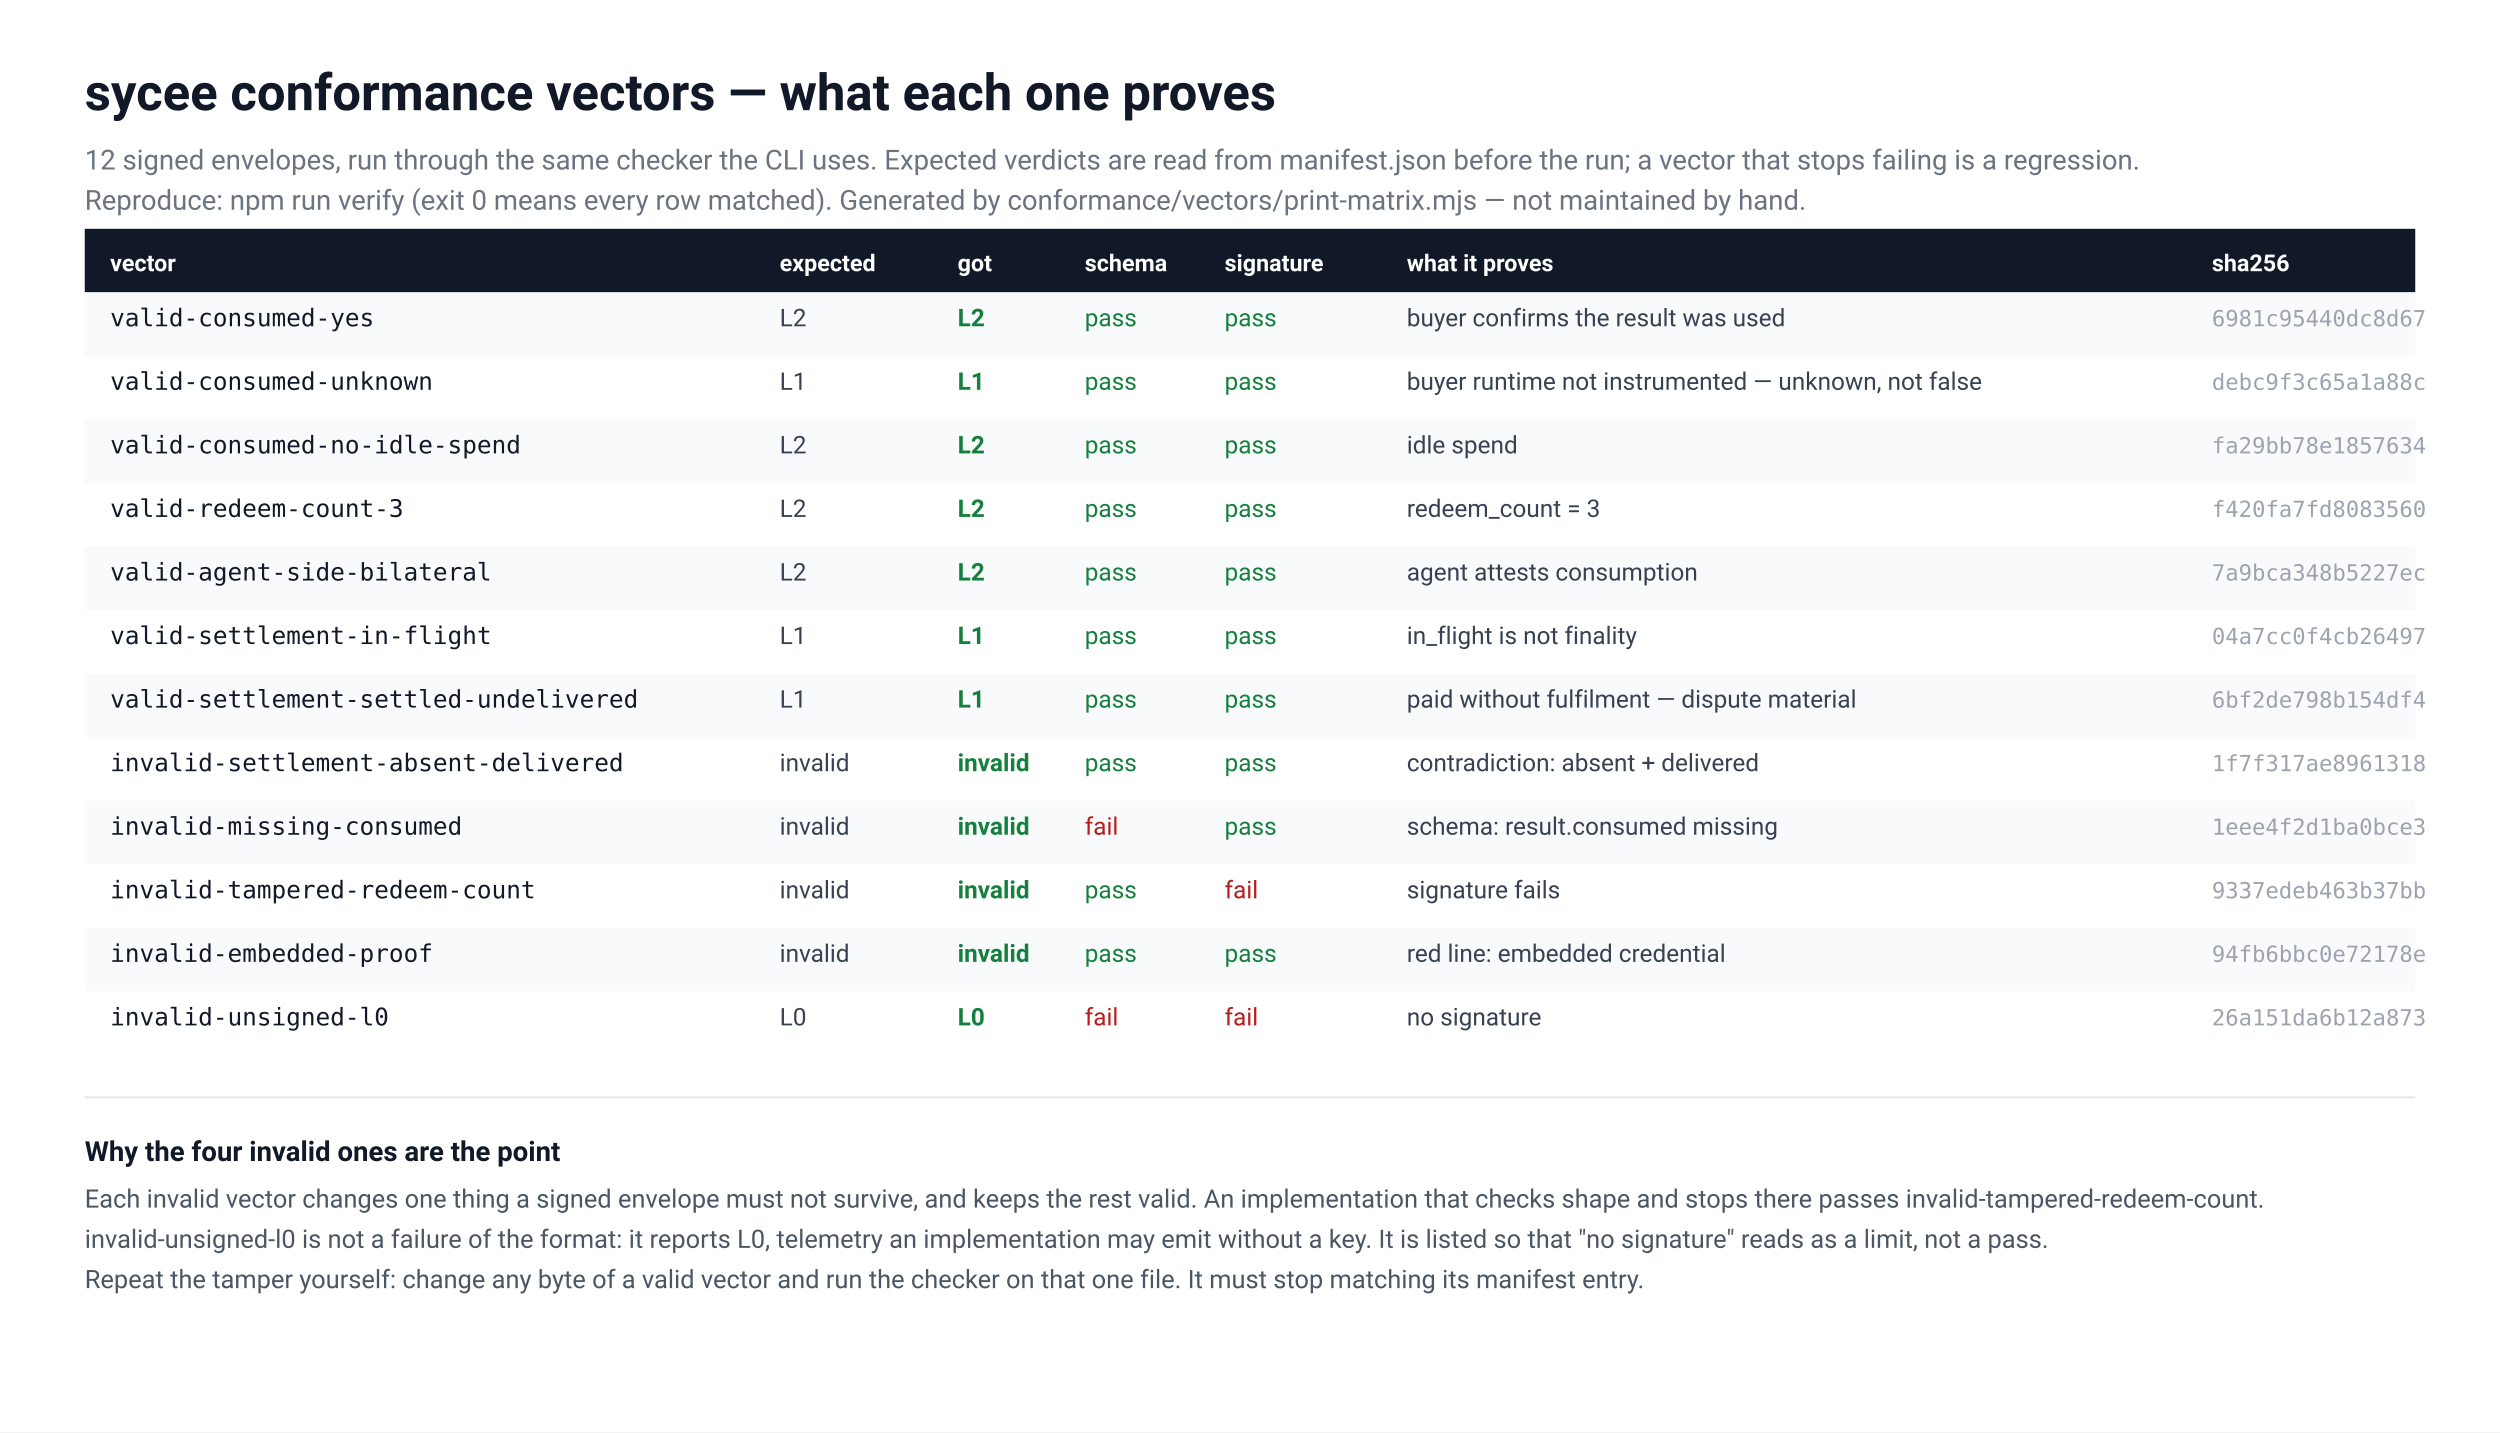
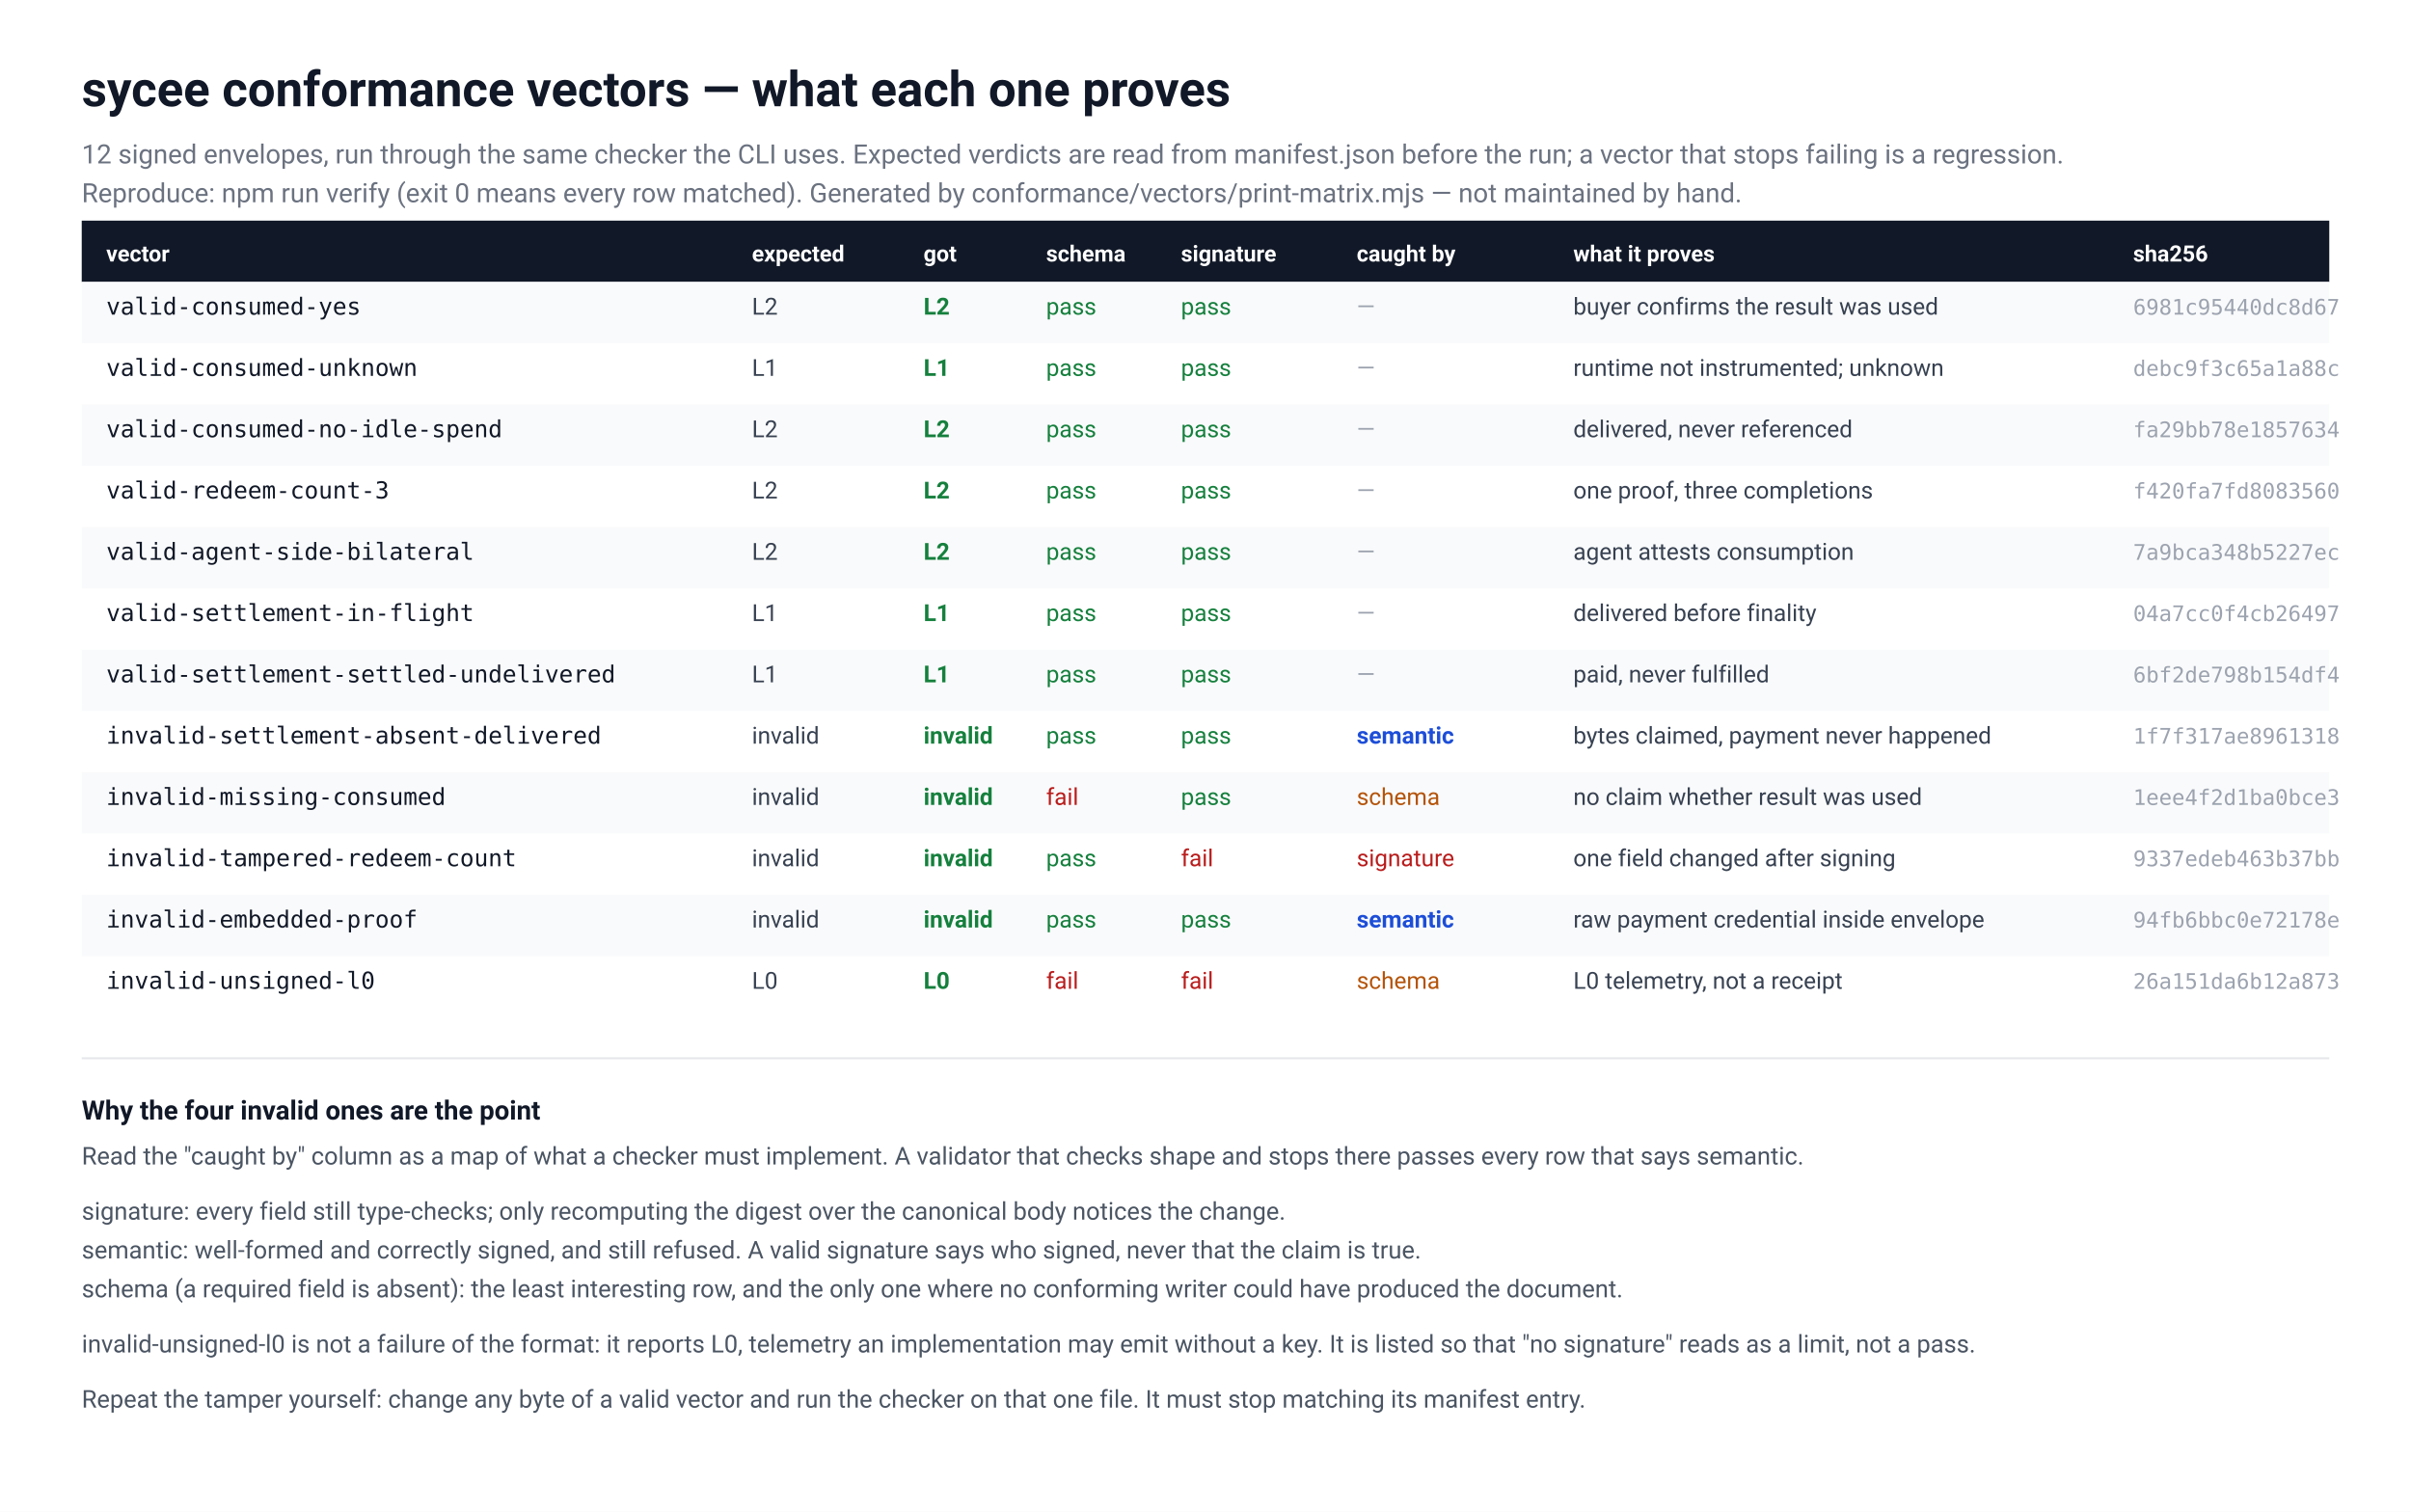
- <svg xmlns="http://www.w3.org/2000/svg" width="1180" height="676" viewBox="0 0 1180 676" font-family="ui-sans-serif, -apple-system, Segoe UI, Roboto, Helvetica, Arial, sans-serif">
-   <rect width="1180" height="676" fill="#ffffff" />
+ <svg xmlns="http://www.w3.org/2000/svg" width="1180" height="740" viewBox="0 0 1180 740" font-family="ui-sans-serif, -apple-system, Segoe UI, Roboto, Helvetica, Arial, sans-serif">
+   <rect width="1180" height="740" fill="#ffffff" />
  <text x="40" y="52" font-size="24" fill="#111827" font-weight="600">sycee conformance vectors — what each one proves</text>
  <text x="40" y="80" font-size="13" fill="#6b7280" font-weight="400">12 signed envelopes, run through the same checker the CLI uses. Expected verdicts are read from manifest.json before the run; a vector that stops failing is a regression.</text>
  <text x="40" y="99" font-size="13" fill="#6b7280" font-weight="400">Reproduce: npm run verify (exit 0 means every row matched). Generated by conformance/vectors/print-matrix.mjs — not maintained by hand.</text>
  <rect x="40" y="108" width="1100" height="30" fill="#111827" />
  <text x="52" y="128" font-size="11" fill="#ffffff" font-weight="600">vector</text>
  <text x="368" y="128" font-size="11" fill="#ffffff" font-weight="600">expected</text>
  <text x="452" y="128" font-size="11" fill="#ffffff" font-weight="600">got</text>
  <text x="512" y="128" font-size="11" fill="#ffffff" font-weight="600">schema</text>
  <text x="578" y="128" font-size="11" fill="#ffffff" font-weight="600">signature</text>
-   <text x="664" y="128" font-size="11" fill="#ffffff" font-weight="600">what it proves</text>
+   <text x="664" y="128" font-size="11" fill="#ffffff" font-weight="600">caught by</text>
+   <text x="770" y="128" font-size="11" fill="#ffffff" font-weight="600">what it proves</text>
  <text x="1044" y="128" font-size="11" fill="#ffffff" font-weight="600">sha256</text>
  <rect x="40" y="138" width="1100" height="30" fill="#f9fafb" />
  <text x="52" y="154" font-size="11.5" fill="#111827" font-weight="400" font-family="ui-monospace, SFMono-Regular, Menlo, Consolas, monospace">valid-consumed-yes</text>
  <text x="368" y="154" font-size="11.5" fill="#374151" font-weight="400">L2</text>
  <text x="452" y="154" font-size="11.5" fill="#15803d" font-weight="600">L2</text>
  <text x="512" y="154" font-size="11.5" fill="#15803d" font-weight="400">pass</text>
  <text x="578" y="154" font-size="11.5" fill="#15803d" font-weight="400">pass</text>
-   <text x="664" y="154" font-size="11.5" fill="#374151" font-weight="400">buyer confirms the result was used</text>
+   <text x="664" y="154" font-size="11.5" fill="#9ca3af" font-weight="400">—</text>
+   <text x="770" y="154" font-size="11.5" fill="#374151" font-weight="400">buyer confirms the result was used</text>
  <text x="1044" y="154" font-size="10.5" fill="#9ca3af" font-weight="400" font-family="ui-monospace, SFMono-Regular, Menlo, Consolas, monospace">6981c95440dc8d67</text>
  <text x="52" y="184" font-size="11.5" fill="#111827" font-weight="400" font-family="ui-monospace, SFMono-Regular, Menlo, Consolas, monospace">valid-consumed-unknown</text>
  <text x="368" y="184" font-size="11.5" fill="#374151" font-weight="400">L1</text>
  <text x="452" y="184" font-size="11.5" fill="#15803d" font-weight="600">L1</text>
  <text x="512" y="184" font-size="11.5" fill="#15803d" font-weight="400">pass</text>
  <text x="578" y="184" font-size="11.5" fill="#15803d" font-weight="400">pass</text>
-   <text x="664" y="184" font-size="11.5" fill="#374151" font-weight="400">buyer runtime not instrumented — unknown, not false</text>
+   <text x="664" y="184" font-size="11.5" fill="#9ca3af" font-weight="400">—</text>
+   <text x="770" y="184" font-size="11.5" fill="#374151" font-weight="400">runtime not instrumented; unknown</text>
  <text x="1044" y="184" font-size="10.5" fill="#9ca3af" font-weight="400" font-family="ui-monospace, SFMono-Regular, Menlo, Consolas, monospace">debc9f3c65a1a88c</text>
  <rect x="40" y="198" width="1100" height="30" fill="#f9fafb" />
  <text x="52" y="214" font-size="11.5" fill="#111827" font-weight="400" font-family="ui-monospace, SFMono-Regular, Menlo, Consolas, monospace">valid-consumed-no-idle-spend</text>
  <text x="368" y="214" font-size="11.5" fill="#374151" font-weight="400">L2</text>
  <text x="452" y="214" font-size="11.5" fill="#15803d" font-weight="600">L2</text>
  <text x="512" y="214" font-size="11.5" fill="#15803d" font-weight="400">pass</text>
  <text x="578" y="214" font-size="11.5" fill="#15803d" font-weight="400">pass</text>
-   <text x="664" y="214" font-size="11.5" fill="#374151" font-weight="400">idle spend</text>
+   <text x="664" y="214" font-size="11.5" fill="#9ca3af" font-weight="400">—</text>
+   <text x="770" y="214" font-size="11.5" fill="#374151" font-weight="400">delivered, never referenced</text>
  <text x="1044" y="214" font-size="10.5" fill="#9ca3af" font-weight="400" font-family="ui-monospace, SFMono-Regular, Menlo, Consolas, monospace">fa29bb78e1857634</text>
  <text x="52" y="244" font-size="11.5" fill="#111827" font-weight="400" font-family="ui-monospace, SFMono-Regular, Menlo, Consolas, monospace">valid-redeem-count-3</text>
  <text x="368" y="244" font-size="11.5" fill="#374151" font-weight="400">L2</text>
  <text x="452" y="244" font-size="11.5" fill="#15803d" font-weight="600">L2</text>
  <text x="512" y="244" font-size="11.5" fill="#15803d" font-weight="400">pass</text>
  <text x="578" y="244" font-size="11.5" fill="#15803d" font-weight="400">pass</text>
-   <text x="664" y="244" font-size="11.5" fill="#374151" font-weight="400">redeem_count = 3</text>
+   <text x="664" y="244" font-size="11.5" fill="#9ca3af" font-weight="400">—</text>
+   <text x="770" y="244" font-size="11.5" fill="#374151" font-weight="400">one proof, three completions</text>
  <text x="1044" y="244" font-size="10.5" fill="#9ca3af" font-weight="400" font-family="ui-monospace, SFMono-Regular, Menlo, Consolas, monospace">f420fa7fd8083560</text>
  <rect x="40" y="258" width="1100" height="30" fill="#f9fafb" />
  <text x="52" y="274" font-size="11.5" fill="#111827" font-weight="400" font-family="ui-monospace, SFMono-Regular, Menlo, Consolas, monospace">valid-agent-side-bilateral</text>
  <text x="368" y="274" font-size="11.5" fill="#374151" font-weight="400">L2</text>
  <text x="452" y="274" font-size="11.5" fill="#15803d" font-weight="600">L2</text>
  <text x="512" y="274" font-size="11.5" fill="#15803d" font-weight="400">pass</text>
  <text x="578" y="274" font-size="11.5" fill="#15803d" font-weight="400">pass</text>
-   <text x="664" y="274" font-size="11.5" fill="#374151" font-weight="400">agent attests consumption</text>
+   <text x="664" y="274" font-size="11.5" fill="#9ca3af" font-weight="400">—</text>
+   <text x="770" y="274" font-size="11.5" fill="#374151" font-weight="400">agent attests consumption</text>
  <text x="1044" y="274" font-size="10.5" fill="#9ca3af" font-weight="400" font-family="ui-monospace, SFMono-Regular, Menlo, Consolas, monospace">7a9bca348b5227ec</text>
  <text x="52" y="304" font-size="11.5" fill="#111827" font-weight="400" font-family="ui-monospace, SFMono-Regular, Menlo, Consolas, monospace">valid-settlement-in-flight</text>
  <text x="368" y="304" font-size="11.5" fill="#374151" font-weight="400">L1</text>
  <text x="452" y="304" font-size="11.5" fill="#15803d" font-weight="600">L1</text>
  <text x="512" y="304" font-size="11.5" fill="#15803d" font-weight="400">pass</text>
  <text x="578" y="304" font-size="11.5" fill="#15803d" font-weight="400">pass</text>
-   <text x="664" y="304" font-size="11.5" fill="#374151" font-weight="400">in_flight is not finality</text>
+   <text x="664" y="304" font-size="11.5" fill="#9ca3af" font-weight="400">—</text>
+   <text x="770" y="304" font-size="11.5" fill="#374151" font-weight="400">delivered before finality</text>
  <text x="1044" y="304" font-size="10.5" fill="#9ca3af" font-weight="400" font-family="ui-monospace, SFMono-Regular, Menlo, Consolas, monospace">04a7cc0f4cb26497</text>
  <rect x="40" y="318" width="1100" height="30" fill="#f9fafb" />
  <text x="52" y="334" font-size="11.5" fill="#111827" font-weight="400" font-family="ui-monospace, SFMono-Regular, Menlo, Consolas, monospace">valid-settlement-settled-undelivered</text>
  <text x="368" y="334" font-size="11.5" fill="#374151" font-weight="400">L1</text>
  <text x="452" y="334" font-size="11.5" fill="#15803d" font-weight="600">L1</text>
  <text x="512" y="334" font-size="11.5" fill="#15803d" font-weight="400">pass</text>
  <text x="578" y="334" font-size="11.5" fill="#15803d" font-weight="400">pass</text>
-   <text x="664" y="334" font-size="11.5" fill="#374151" font-weight="400">paid without fulfilment — dispute material</text>
+   <text x="664" y="334" font-size="11.5" fill="#9ca3af" font-weight="400">—</text>
+   <text x="770" y="334" font-size="11.5" fill="#374151" font-weight="400">paid, never fulfilled</text>
  <text x="1044" y="334" font-size="10.5" fill="#9ca3af" font-weight="400" font-family="ui-monospace, SFMono-Regular, Menlo, Consolas, monospace">6bf2de798b154df4</text>
  <text x="52" y="364" font-size="11.5" fill="#111827" font-weight="400" font-family="ui-monospace, SFMono-Regular, Menlo, Consolas, monospace">invalid-settlement-absent-delivered</text>
  <text x="368" y="364" font-size="11.5" fill="#374151" font-weight="400">invalid</text>
  <text x="452" y="364" font-size="11.5" fill="#15803d" font-weight="600">invalid</text>
  <text x="512" y="364" font-size="11.5" fill="#15803d" font-weight="400">pass</text>
  <text x="578" y="364" font-size="11.5" fill="#15803d" font-weight="400">pass</text>
-   <text x="664" y="364" font-size="11.5" fill="#374151" font-weight="400">contradiction: absent + delivered</text>
+   <text x="664" y="364" font-size="11.5" fill="#1d4ed8" font-weight="600">semantic</text>
+   <text x="770" y="364" font-size="11.5" fill="#374151" font-weight="400">bytes claimed, payment never happened</text>
  <text x="1044" y="364" font-size="10.5" fill="#9ca3af" font-weight="400" font-family="ui-monospace, SFMono-Regular, Menlo, Consolas, monospace">1f7f317ae8961318</text>
  <rect x="40" y="378" width="1100" height="30" fill="#f9fafb" />
  <text x="52" y="394" font-size="11.5" fill="#111827" font-weight="400" font-family="ui-monospace, SFMono-Regular, Menlo, Consolas, monospace">invalid-missing-consumed</text>
  <text x="368" y="394" font-size="11.5" fill="#374151" font-weight="400">invalid</text>
  <text x="452" y="394" font-size="11.5" fill="#15803d" font-weight="600">invalid</text>
  <text x="512" y="394" font-size="11.5" fill="#b91c1c" font-weight="400">fail</text>
  <text x="578" y="394" font-size="11.5" fill="#15803d" font-weight="400">pass</text>
-   <text x="664" y="394" font-size="11.5" fill="#374151" font-weight="400">schema: result.consumed missing</text>
+   <text x="664" y="394" font-size="11.5" fill="#b45309" font-weight="400">schema</text>
+   <text x="770" y="394" font-size="11.5" fill="#374151" font-weight="400">no claim whether result was used</text>
  <text x="1044" y="394" font-size="10.5" fill="#9ca3af" font-weight="400" font-family="ui-monospace, SFMono-Regular, Menlo, Consolas, monospace">1eee4f2d1ba0bce3</text>
  <text x="52" y="424" font-size="11.5" fill="#111827" font-weight="400" font-family="ui-monospace, SFMono-Regular, Menlo, Consolas, monospace">invalid-tampered-redeem-count</text>
  <text x="368" y="424" font-size="11.5" fill="#374151" font-weight="400">invalid</text>
  <text x="452" y="424" font-size="11.5" fill="#15803d" font-weight="600">invalid</text>
  <text x="512" y="424" font-size="11.5" fill="#15803d" font-weight="400">pass</text>
  <text x="578" y="424" font-size="11.5" fill="#b91c1c" font-weight="400">fail</text>
-   <text x="664" y="424" font-size="11.5" fill="#374151" font-weight="400">signature fails</text>
+   <text x="664" y="424" font-size="11.5" fill="#b91c1c" font-weight="400">signature</text>
+   <text x="770" y="424" font-size="11.5" fill="#374151" font-weight="400">one field changed after signing</text>
  <text x="1044" y="424" font-size="10.5" fill="#9ca3af" font-weight="400" font-family="ui-monospace, SFMono-Regular, Menlo, Consolas, monospace">9337edeb463b37bb</text>
  <rect x="40" y="438" width="1100" height="30" fill="#f9fafb" />
  <text x="52" y="454" font-size="11.5" fill="#111827" font-weight="400" font-family="ui-monospace, SFMono-Regular, Menlo, Consolas, monospace">invalid-embedded-proof</text>
  <text x="368" y="454" font-size="11.5" fill="#374151" font-weight="400">invalid</text>
  <text x="452" y="454" font-size="11.5" fill="#15803d" font-weight="600">invalid</text>
  <text x="512" y="454" font-size="11.5" fill="#15803d" font-weight="400">pass</text>
  <text x="578" y="454" font-size="11.5" fill="#15803d" font-weight="400">pass</text>
-   <text x="664" y="454" font-size="11.5" fill="#374151" font-weight="400">red line: embedded credential</text>
+   <text x="664" y="454" font-size="11.5" fill="#1d4ed8" font-weight="600">semantic</text>
+   <text x="770" y="454" font-size="11.5" fill="#374151" font-weight="400">raw payment credential inside envelope</text>
  <text x="1044" y="454" font-size="10.5" fill="#9ca3af" font-weight="400" font-family="ui-monospace, SFMono-Regular, Menlo, Consolas, monospace">94fb6bbc0e72178e</text>
  <text x="52" y="484" font-size="11.5" fill="#111827" font-weight="400" font-family="ui-monospace, SFMono-Regular, Menlo, Consolas, monospace">invalid-unsigned-l0</text>
  <text x="368" y="484" font-size="11.5" fill="#374151" font-weight="400">L0</text>
  <text x="452" y="484" font-size="11.5" fill="#15803d" font-weight="600">L0</text>
  <text x="512" y="484" font-size="11.5" fill="#b91c1c" font-weight="400">fail</text>
  <text x="578" y="484" font-size="11.5" fill="#b91c1c" font-weight="400">fail</text>
-   <text x="664" y="484" font-size="11.5" fill="#374151" font-weight="400">no signature</text>
+   <text x="664" y="484" font-size="11.5" fill="#b45309" font-weight="400">schema</text>
+   <text x="770" y="484" font-size="11.5" fill="#374151" font-weight="400">L0 telemetry, not a receipt</text>
  <text x="1044" y="484" font-size="10.5" fill="#9ca3af" font-weight="400" font-family="ui-monospace, SFMono-Regular, Menlo, Consolas, monospace">26a151da6b12a873</text>
  <line x1="40" y1="518" x2="1140" y2="518" stroke="#e5e7eb" />
  <text x="40" y="548" font-size="13" fill="#111827" font-weight="600">Why the four invalid ones are the point</text>
-   <text x="40" y="570" font-size="12" fill="#4b5563" font-weight="400">Each invalid vector changes one thing a signed envelope must not survive, and keeps the rest valid. An implementation that checks shape and stops there passes invalid-tampered-redeem-count.</text>
-   <text x="40" y="589" font-size="12" fill="#4b5563" font-weight="400">invalid-unsigned-l0 is not a failure of the format: it reports L0, telemetry an implementation may emit without a key. It is listed so that "no signature" reads as a limit, not a pass.</text>
-   <text x="40" y="608" font-size="12" fill="#4b5563" font-weight="400">Repeat the tamper yourself: change any byte of a valid vector and run the checker on that one file. It must stop matching its manifest entry.</text>
+   <text x="40" y="570" font-size="12" fill="#4b5563" font-weight="400">Read the "caught by" column as a map of what a checker must implement. A validator that checks shape and stops there passes every row that says semantic.</text>
+   <text x="40" y="597" font-size="12" fill="#4b5563" font-weight="400">signature: every field still type-checks; only recomputing the digest over the canonical body notices the change.</text>
+   <text x="40" y="616" font-size="12" fill="#4b5563" font-weight="400">semantic: well-formed and correctly signed, and still refused. A valid signature says who signed, never that the claim is true.</text>
+   <text x="40" y="635" font-size="12" fill="#4b5563" font-weight="400">schema (a required field is absent): the least interesting row, and the only one where no conforming writer could have produced the document.</text>
+   <text x="40" y="662" font-size="12" fill="#4b5563" font-weight="400">invalid-unsigned-l0 is not a failure of the format: it reports L0, telemetry an implementation may emit without a key. It is listed so that "no signature" reads as a limit, not a pass.</text>
+   <text x="40" y="689" font-size="12" fill="#4b5563" font-weight="400">Repeat the tamper yourself: change any byte of a valid vector and run the checker on that one file. It must stop matching its manifest entry.</text>
</svg>
